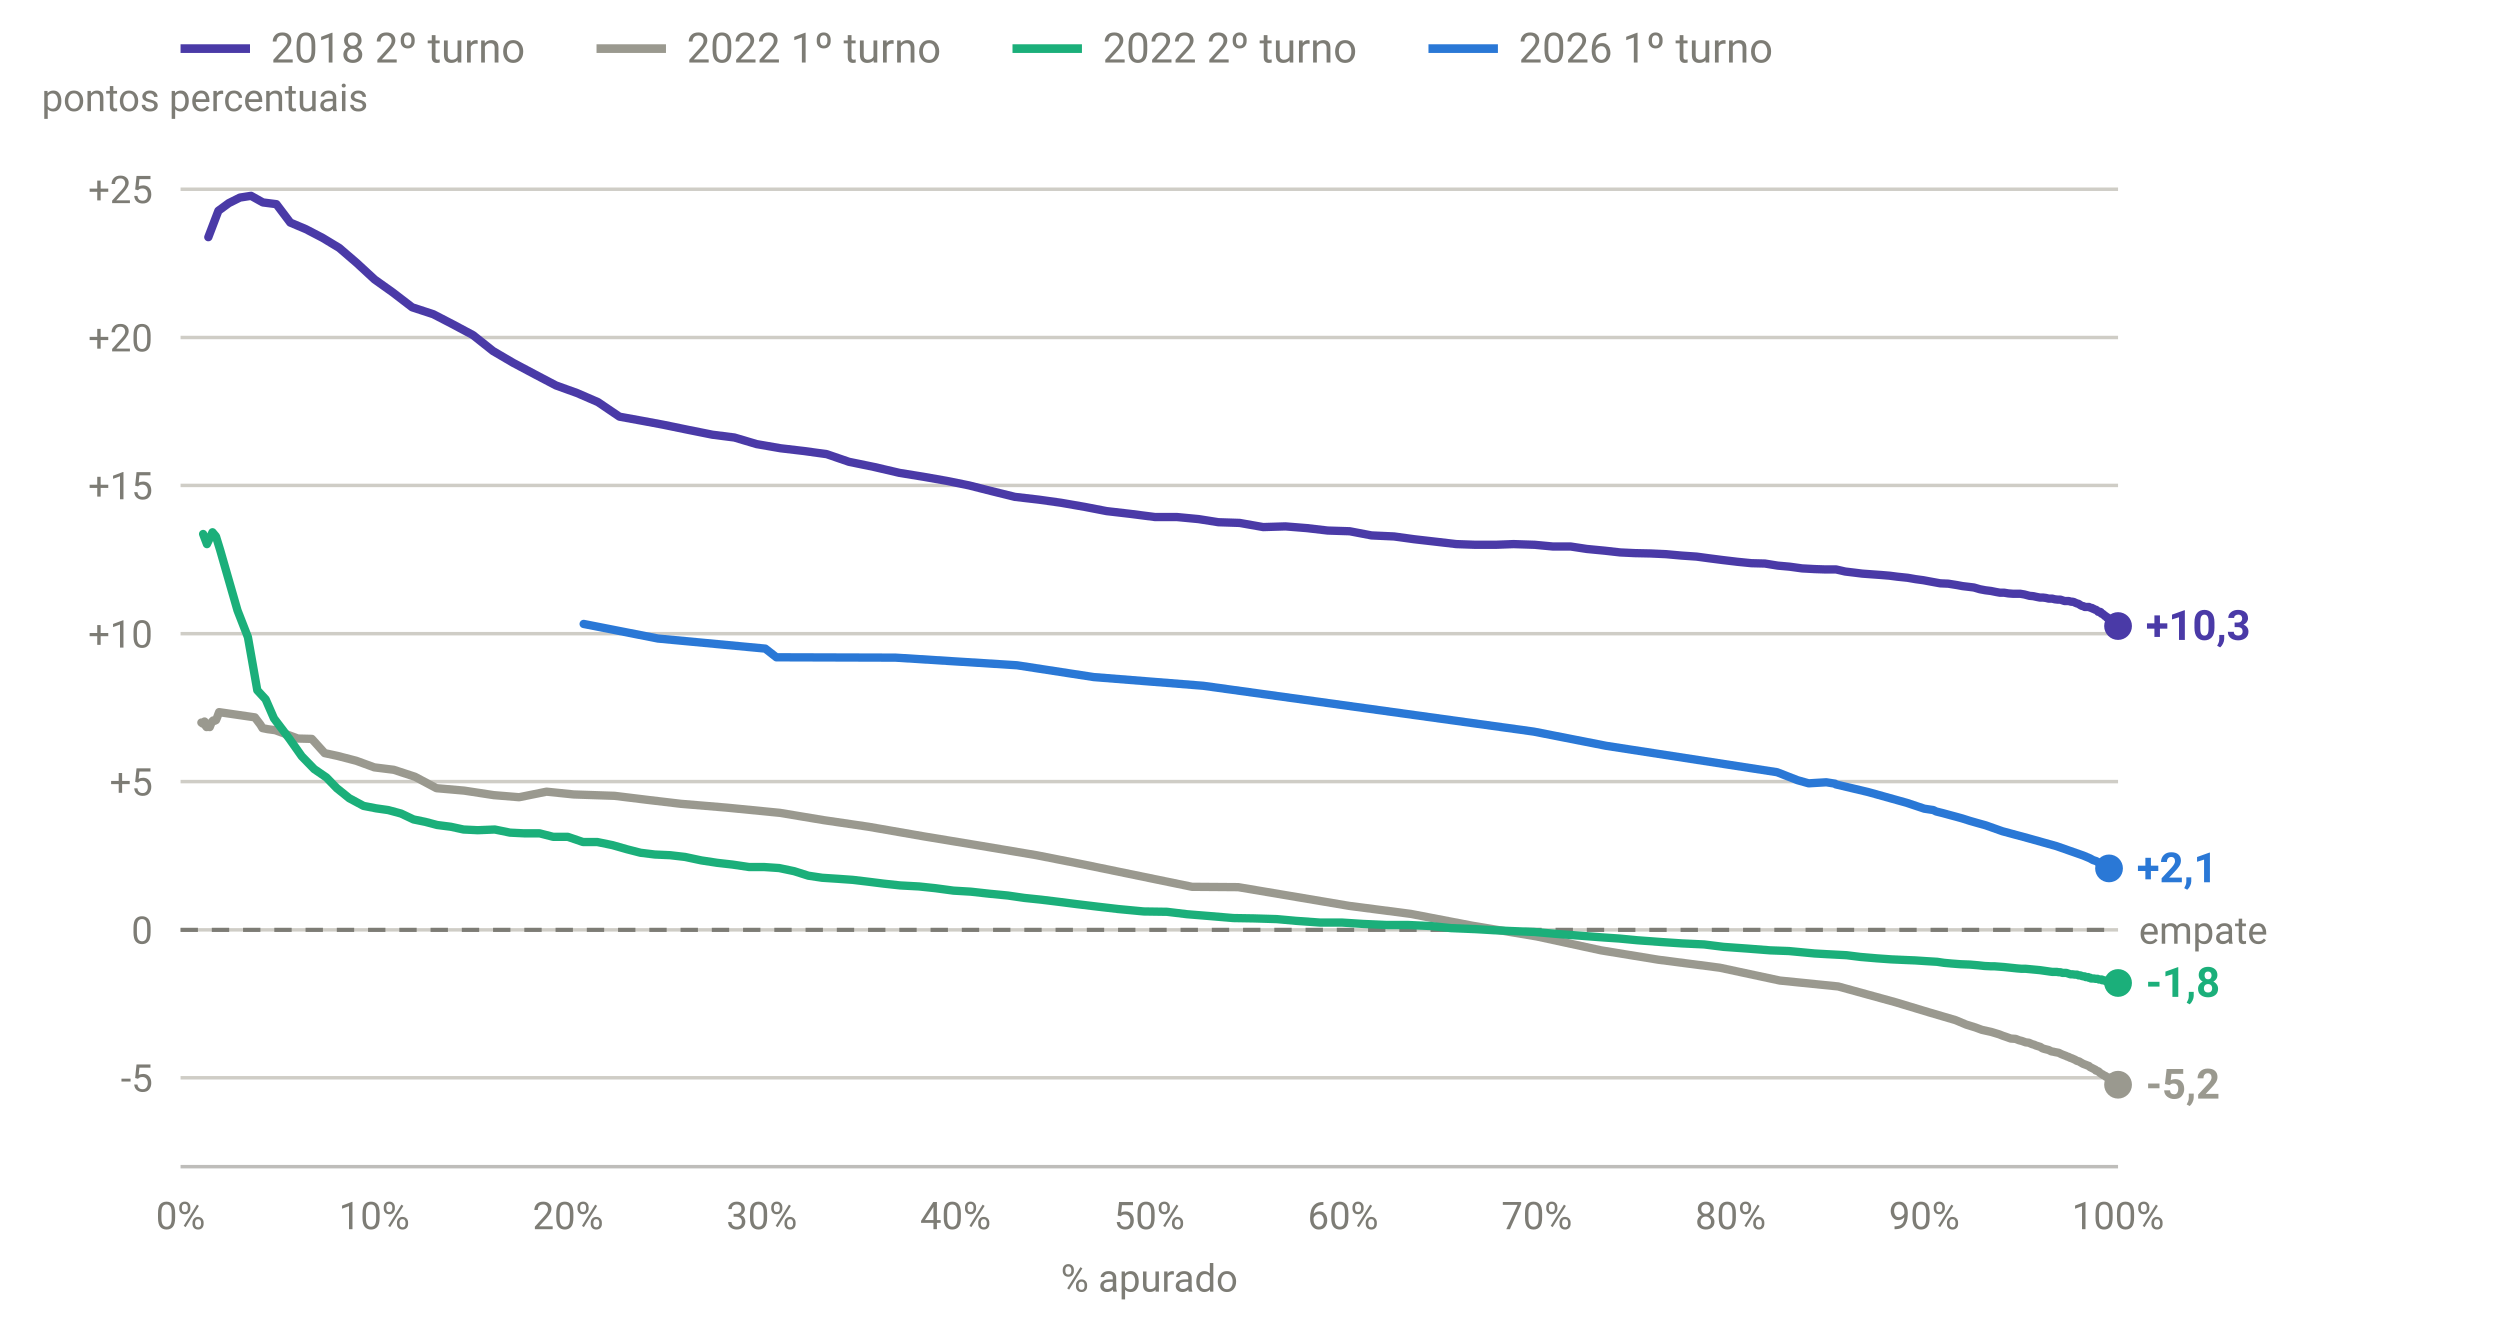
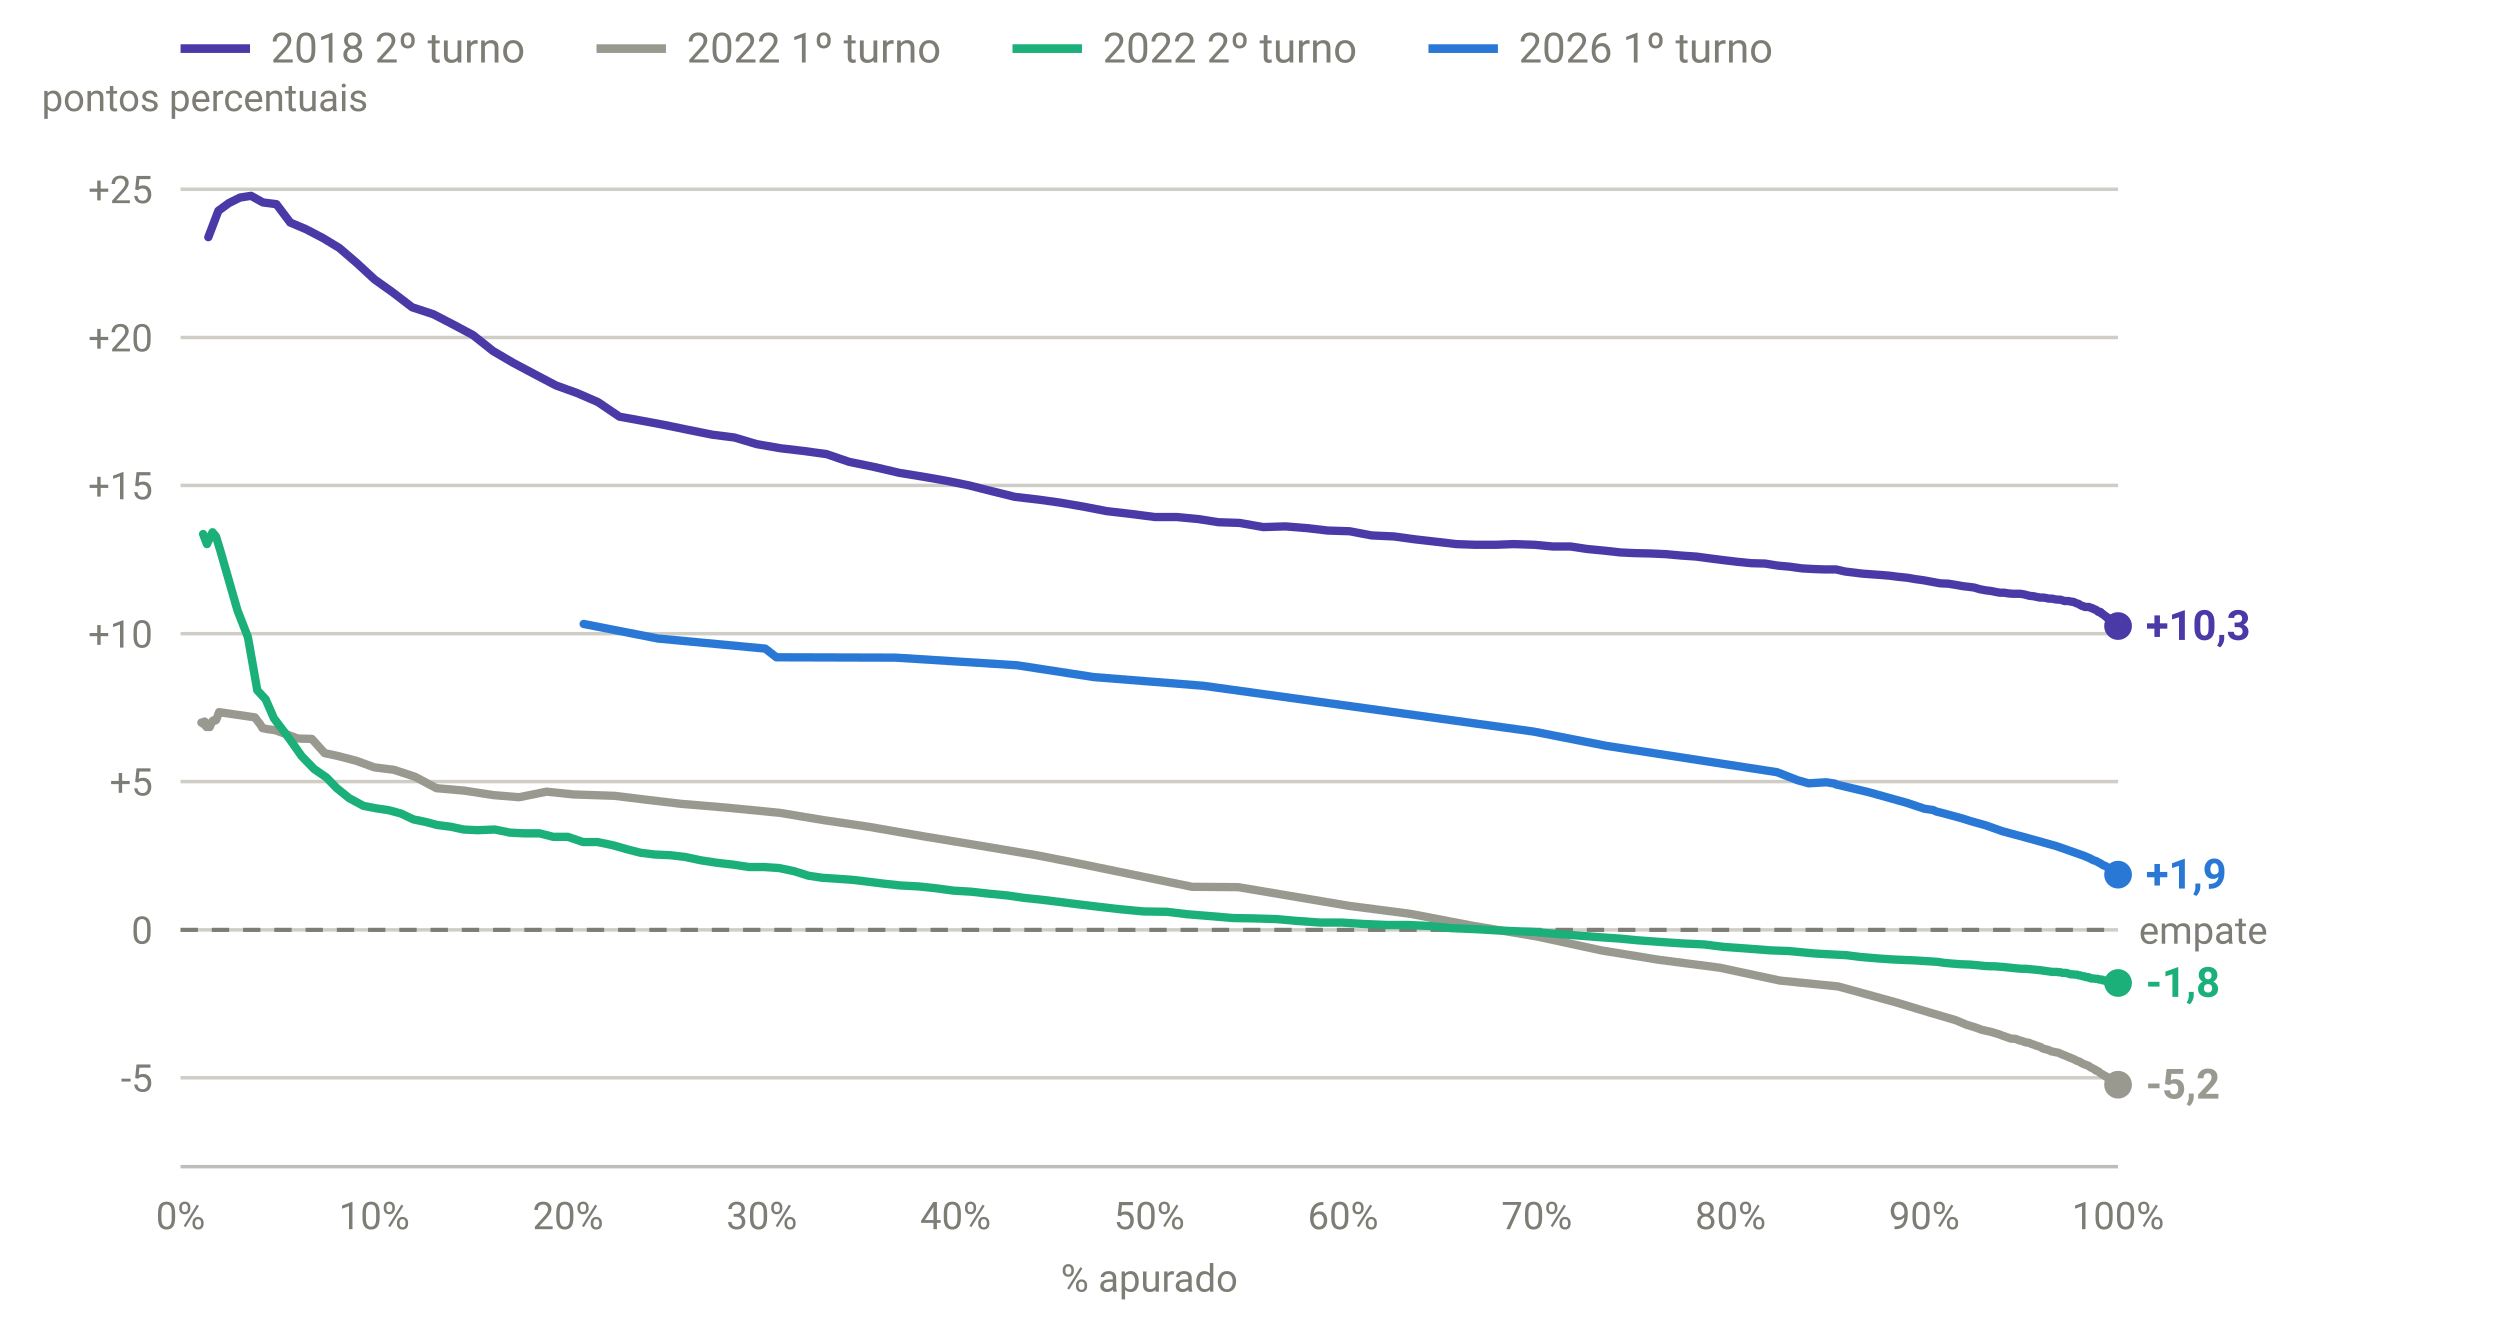
<svg xmlns="http://www.w3.org/2000/svg" viewBox="0 0 720 380" width="720" height="380" role="img" aria-label="Diferença direita − PT ao longo de quatro apurações" style="font-family:system-ui,-apple-system,'Segoe UI',Roboto,sans-serif">
  <line x1="52.0" y1="14.0" x2="72.0" y2="14.0" stroke="#4a3aa7" stroke-width="2.5" opacity="1" />
  <text x="78.0" y="18.0" font-size="12" fill="#7d7c75" text-anchor="start" font-weight="400">2018 2º turno</text>
  <line x1="171.8" y1="14.0" x2="191.8" y2="14.0" stroke="#9a998f" stroke-width="2.5" opacity="1" />
  <text x="197.8" y="18.0" font-size="12" fill="#7d7c75" text-anchor="start" font-weight="400">2022 1º turno</text>
  <line x1="291.6" y1="14.0" x2="311.6" y2="14.0" stroke="#1baf7a" stroke-width="2.5" opacity="1" />
  <text x="317.6" y="18.0" font-size="12" fill="#7d7c75" text-anchor="start" font-weight="400">2022 2º turno</text>
  <line x1="411.4" y1="14.0" x2="431.4" y2="14.0" stroke="#2a78d6" stroke-width="2.5" opacity="1" />
  <text x="437.4" y="18.0" font-size="12" fill="#7d7c75" text-anchor="start" font-weight="400">2026 1º turno</text>
  <line x1="52.0" y1="310.4" x2="610.0" y2="310.4" stroke="#cfcdc6" stroke-width="1" opacity="1" />
  <text x="44.0" y="314.4" font-size="11" fill="#7d7c75" text-anchor="end" font-weight="400">-5</text>
  <line x1="52.0" y1="267.8" x2="610.0" y2="267.8" stroke="#cfcdc6" stroke-width="1" opacity="1" />
  <text x="44.0" y="271.8" font-size="11" fill="#7d7c75" text-anchor="end" font-weight="400">0</text>
  <line x1="52.0" y1="225.1" x2="610.0" y2="225.1" stroke="#cfcdc6" stroke-width="1" opacity="1" />
  <text x="44.0" y="229.1" font-size="11" fill="#7d7c75" text-anchor="end" font-weight="400">+5</text>
  <line x1="52.0" y1="182.5" x2="610.0" y2="182.5" stroke="#cfcdc6" stroke-width="1" opacity="1" />
  <text x="44.0" y="186.5" font-size="11" fill="#7d7c75" text-anchor="end" font-weight="400">+10</text>
  <line x1="52.0" y1="139.8" x2="610.0" y2="139.8" stroke="#cfcdc6" stroke-width="1" opacity="1" />
  <text x="44.0" y="143.8" font-size="11" fill="#7d7c75" text-anchor="end" font-weight="400">+15</text>
  <line x1="52.0" y1="97.2" x2="610.0" y2="97.2" stroke="#cfcdc6" stroke-width="1" opacity="1" />
  <text x="44.0" y="101.2" font-size="11" fill="#7d7c75" text-anchor="end" font-weight="400">+20</text>
  <line x1="52.0" y1="54.5" x2="610.0" y2="54.5" stroke="#cfcdc6" stroke-width="1" opacity="1" />
  <text x="44.0" y="58.5" font-size="11" fill="#7d7c75" text-anchor="end" font-weight="400">+25</text>
  <text x="52.0" y="354.0" font-size="11" fill="#7d7c75" text-anchor="middle" font-weight="400">0%</text>
  <text x="107.8" y="354.0" font-size="11" fill="#7d7c75" text-anchor="middle" font-weight="400">10%</text>
  <text x="163.6" y="354.0" font-size="11" fill="#7d7c75" text-anchor="middle" font-weight="400">20%</text>
  <text x="219.4" y="354.0" font-size="11" fill="#7d7c75" text-anchor="middle" font-weight="400">30%</text>
  <text x="275.2" y="354.0" font-size="11" fill="#7d7c75" text-anchor="middle" font-weight="400">40%</text>
  <text x="331.0" y="354.0" font-size="11" fill="#7d7c75" text-anchor="middle" font-weight="400">50%</text>
  <text x="386.8" y="354.0" font-size="11" fill="#7d7c75" text-anchor="middle" font-weight="400">60%</text>
  <text x="442.6" y="354.0" font-size="11" fill="#7d7c75" text-anchor="middle" font-weight="400">70%</text>
  <text x="498.4" y="354.0" font-size="11" fill="#7d7c75" text-anchor="middle" font-weight="400">80%</text>
  <text x="554.2" y="354.0" font-size="11" fill="#7d7c75" text-anchor="middle" font-weight="400">90%</text>
  <text x="610.0" y="354.0" font-size="11" fill="#7d7c75" text-anchor="middle" font-weight="400">100%</text>
  <line x1="52.0" y1="336.0" x2="610.0" y2="336.0" stroke="#7d7c75" stroke-width="1" opacity="0.5" />
  <line x1="52.0" y1="267.8" x2="610.0" y2="267.8" stroke="#7d7c75" stroke-width="1.2" opacity="1" stroke-dasharray="5 4" />
  <text x="616.0" y="271.8" font-size="11" fill="#7d7c75" text-anchor="start" font-weight="400">empate</text>
  <polyline points="60.0,68.3 62.9,60.7 65.9,58.5 69.1,56.9 72.3,56.4 75.7,58.3 79.6,58.8 83.6,64.1 88.1,66.0 92.9,68.5 97.7,71.4 102.7,75.7 107.9,80.5 113.1,84.2 118.7,88.5 124.8,90.5 130.4,93.4 136.2,96.5 142.0,101.1 147.8,104.5 154.2,107.9 160.1,111.0 166.2,113.2 172.2,115.8 178.4,120.0 185.0,121.2 190.9,122.3 198.2,123.8 205.2,125.2 211.5,126.0 217.9,127.9 224.8,129.1 231.6,129.9 238.1,130.8 244.5,133.0 251.8,134.5 259.1,136.2 265.9,137.3 272.7,138.5 279.1,139.8 285.4,141.4 292.3,143.1 299.2,143.9 305.6,144.8 312.5,146.0 318.7,147.2 325.6,148.0 332.6,148.9 338.9,148.9 345.2,149.5 350.9,150.4 357.0,150.6 363.8,151.8 370.2,151.6 376.4,152.1 382.4,152.8 388.7,153.0 395.0,154.2 401.5,154.5 407.3,155.3 413.4,156.0 419.4,156.7 425.0,156.9 430.7,156.9 435.9,156.7 442.0,156.9 447.3,157.4 452.4,157.4 457.0,158.1 462.2,158.6 466.6,159.1 470.8,159.3 475.4,159.4 479.8,159.6 484.2,160.0 488.6,160.3 492.3,160.8 496.2,161.3 500.4,161.8 504.4,162.2 508.3,162.3 512.0,162.9 515.4,163.2 519.0,163.7 522.7,163.9 525.7,164.0 528.8,164.0 531.4,164.6 533.9,164.9 536.3,165.2 539.0,165.4 541.8,165.6 544.2,165.8 546.5,166.1 549.4,166.4 551.7,166.8 553.9,167.1 556.6,167.6 558.8,168.0 561.1,168.1 563.6,168.5 565.2,168.8 566.9,169.0 568.5,169.2 570.2,169.7 571.8,170.0 573.4,170.2 574.9,170.5 576.0,170.7 577.2,170.7 578.4,170.9 579.7,171.0 580.6,171.0 581.8,171.0 583.0,171.2 584.5,171.6 585.6,171.7 586.5,171.9 587.5,172.1 588.4,172.1 589.2,172.2 590.0,172.4 591.0,172.4 591.8,172.6 592.7,172.7 593.4,172.7 594.0,172.9 594.6,173.1 595.1,173.1 595.8,173.1 596.5,173.3 596.9,173.3 597.3,173.4 597.7,173.6 598.2,173.8 598.6,173.9 598.9,174.1 599.2,174.3 599.6,174.5 600.1,174.6 600.4,174.8 600.8,174.8 601.3,174.8 601.6,174.8 602.0,175.0 602.3,175.1 602.5,175.1 602.7,175.3 602.9,175.3 603.2,175.5 603.4,175.6 603.6,175.6 603.9,175.8 604.1,176.0 604.3,176.2 604.5,176.2 604.8,176.2 605.0,176.3 605.1,176.5 605.2,176.7 605.4,176.8 605.5,176.8 605.6,176.8 605.8,177.0 606.0,177.2 606.1,177.2 606.2,177.4 606.3,177.4 606.4,177.5 606.5,177.5 606.7,177.7 606.8,177.7 606.8,177.9 607.0,177.9 607.1,178.0 607.2,178.0 607.4,178.2 607.4,178.2 607.5,178.2 607.6,178.4 607.6,178.4 607.7,178.4 607.8,178.5 607.8,178.5 607.9,178.5 608.0,178.7 608.1,178.7 608.1,178.7 608.2,178.7 608.2,178.9 608.3,178.9 608.3,178.9 608.4,178.9 608.5,178.9 608.5,179.1 608.6,179.1 608.6,179.1 608.6,179.1 608.6,179.1 608.7,179.1 608.7,179.1 608.7,179.2 608.8,179.2 608.9,179.2 608.9,179.4 608.9,179.4 609.0,179.4 609.0,179.4 609.0,179.4 609.1,179.6 609.1,179.6 609.1,179.6 609.2,179.6 609.3,179.6 609.3,179.7 609.3,179.7 609.3,179.7 609.3,179.7 609.4,179.7 609.4,179.7 609.4,179.7 609.5,179.7 609.5,179.7 609.5,179.9 609.6,179.9 609.6,179.9 609.6,179.9 609.6,179.9 609.6,179.9 609.6,179.9 609.6,179.9 609.6,179.9 609.6,179.9 609.6,179.9 609.7,179.9 609.7,179.9 609.7,180.1 609.7,180.1 609.7,180.1 609.7,180.1 609.8,180.1 609.8,180.1 609.8,180.1 609.8,180.1 609.8,180.1 609.8,180.1 609.8,180.1 609.8,180.1 609.8,180.1 609.8,180.1 609.8,180.1 609.8,180.1 609.8,180.1 609.8,180.1 609.8,180.1 609.8,180.1 609.8,180.1 609.8,180.1 609.8,180.1 609.8,180.1 609.9,180.1 609.9,180.1 609.9,180.1 609.9,180.1 609.9,180.3 609.9,180.3 609.9,180.1 609.9,180.3 609.9,180.3 609.9,180.3 609.9,180.3 609.9,180.3 609.9,180.3 609.9,180.3 609.9,180.3 609.9,180.3 609.9,180.3 609.9,180.3 609.9,180.3 609.9,180.3 609.9,180.3 609.9,180.3 609.9,180.3 610.0,180.3 610.0,180.3 610.0,180.3 610.0,180.3 610.0,180.3 610.0,180.3 610.0,180.3 610.0,180.3 610.0,180.3 610.0,180.3 610.0,180.3 610.0,180.3 610.0,180.3 610.0,180.3 610.0,180.3 610.0,180.3 610.0,180.3 610.0,180.3 610.0,180.3 610.0,180.3 610.0,180.3 610.0,180.3" fill="none" stroke="#4a3aa7" stroke-width="2.4" stroke-linejoin="round" stroke-linecap="round" />
  <circle cx="610.0" cy="180.3" r="4" fill="#4a3aa7" />
  <polyline points="58.0,208.1 58.4,208.4 58.6,208.1 58.9,207.8 59.2,209.0 59.5,209.4 59.8,209.3 60.4,209.4 61.0,207.9 61.4,207.5 61.8,207.6 62.2,207.4 62.5,206.7 63.1,205.1 63.1,205.1 73.4,206.6 75.0,208.7 75.6,209.7 77.1,210.0 79.3,210.3 85.8,212.7 89.8,212.8 93.5,216.9 97.2,217.7 102.6,219.1 107.8,221.0 113.4,221.7 119.5,223.7 125.7,227.0 133.7,227.7 142.2,229.0 149.5,229.6 157.4,228.0 165.2,228.8 177.0,229.2 186.8,230.4 196.1,231.5 209.3,232.6 224.6,234.1 237.2,236.2 250.1,238.1 266.2,240.9 281.9,243.5 298.5,246.3 311.2,248.8 343.3,255.4 356.6,255.5 388.6,260.9 406.3,263.2 424.0,266.6 442.6,269.7 461.1,273.7 477.6,276.4 495.3,278.7 512.6,282.4 529.4,284.1 546.1,288.7 555.7,291.6 563.2,293.8 566.3,295.1 568.9,295.9 570.8,296.6 572.6,297.0 573.5,297.2 575.8,297.9 576.8,298.3 577.7,298.6 579.1,299.1 580.5,299.2 581.5,299.6 582.3,299.8 583.4,300.2 584.3,300.3 585.2,300.7 585.9,300.9 586.3,301.1 587.6,301.5 588.2,301.9 588.8,302.1 590.0,302.4 590.8,302.8 591.4,302.9 591.8,303.0 592.9,303.2 593.7,303.6 594.2,303.8 595.0,304.1 595.4,304.3 595.8,304.4 596.1,304.6 596.4,304.7 596.7,304.8 597.6,305.2 598.1,305.5 598.4,305.6 598.8,305.7 599.1,305.9 599.8,306.3 600.0,306.4 600.8,306.7 601.3,306.9 601.6,307.0 601.9,307.3 602.7,307.7 603.5,308.1 603.6,308.3 603.9,308.4 604.1,308.5 604.2,308.5 604.4,308.6 604.5,308.7 604.6,308.8 604.7,308.9 605.1,309.2 605.4,309.4 605.5,309.4 605.7,309.6 605.8,309.6 605.9,309.7 606.0,309.7 606.3,309.9 606.4,309.9 606.4,310.0 606.5,310.1 606.7,310.2 606.8,310.2 606.9,310.2 606.9,310.3 607.0,310.3 607.1,310.3 607.2,310.3 607.4,310.5 607.4,310.5 607.5,310.5 607.6,310.7 607.7,310.7 607.8,310.7 607.8,310.8 607.9,310.8 607.9,310.8 607.9,310.8 608.0,310.9 608.0,310.9 608.0,310.9 608.0,311.0 608.2,311.0 608.2,311.0 608.2,311.1 608.3,311.1 608.3,311.2 608.4,311.2 608.4,311.2 608.4,311.2 608.4,311.3 608.5,311.3 608.5,311.3 608.6,311.3 608.6,311.4 608.6,311.4 608.7,311.4 608.7,311.4 608.7,311.4 608.8,311.4 608.8,311.4 608.8,311.4 608.9,311.6 608.9,311.6 608.9,311.6 608.9,311.6 608.9,311.6 609.0,311.6 609.1,311.6 609.1,311.8 609.1,311.8 609.1,311.8 609.2,311.8 609.2,311.8 609.2,311.8 609.2,311.8 609.2,311.8 609.3,311.9 609.3,311.9 609.3,311.9 609.3,311.9 609.3,311.9 609.4,311.9 609.4,311.9 609.4,311.9 609.4,311.9 609.4,311.9 609.4,311.9 609.4,311.9 609.4,311.9 609.4,312.0 609.5,312.0 609.5,312.0 609.5,312.0 609.5,312.0 609.5,312.0 609.5,312.0 609.6,312.1 609.6,312.1 609.6,312.1 609.6,312.1 609.6,312.1 609.6,312.1 609.6,312.1 609.6,312.1 609.7,312.1 609.7,312.2 609.7,312.2 609.7,312.2 609.7,312.2 609.7,312.2 609.7,312.2 609.7,312.2 609.7,312.2 609.7,312.2 609.7,312.2 609.7,312.2 609.7,312.2 609.7,312.2 609.8,312.2 609.8,312.2 609.8,312.2 609.8,312.2 609.8,312.2 609.8,312.3 609.8,312.3 609.8,312.3 609.8,312.3 609.8,312.3 609.8,312.3 609.8,312.3 609.8,312.3 609.9,312.4 609.9,312.4 609.9,312.4 609.9,312.4 609.9,312.4 609.9,312.4 609.9,312.4 609.9,312.4 609.9,312.4 609.9,312.4 609.9,312.4 609.9,312.4 609.9,312.4 609.9,312.4 609.9,312.4 609.9,312.4 609.9,312.4 609.9,312.4 609.9,312.4 609.9,312.4 609.9,312.4 609.9,312.4 609.9,312.4 609.9,312.4 609.9,312.4 609.9,312.4 609.9,312.4 609.9,312.4 609.9,312.4 609.9,312.4 609.9,312.4 609.9,312.4 609.9,312.4 609.9,312.4 609.9,312.4 609.9,312.4 609.9,312.4 609.9,312.4 609.9,312.4 609.9,312.4 609.9,312.4 609.9,312.4 609.9,312.4 609.9,312.4 609.9,312.4 609.9,312.4 609.9,312.4 609.9,312.4 609.9,312.4 609.9,312.4 609.9,312.4 609.9,312.4 609.9,312.4 610.0,312.4" fill="none" stroke="#9a998f" stroke-width="2.4" stroke-linejoin="round" stroke-linecap="round" />
  <circle cx="610.0" cy="312.4" r="4" fill="#9a998f" />
  <polyline points="58.5,153.8 59.6,156.7 61.2,153.3 62.2,154.5 63.4,158.4 66.3,168.5 68.4,175.8 71.4,183.5 74.1,198.8 76.5,201.4 78.9,206.9 83.3,212.7 86.9,217.8 90.5,221.5 94.0,223.9 97.0,227.0 100.6,229.9 104.7,232.1 108.3,232.8 111.8,233.3 115.5,234.3 119.1,236.0 122.5,236.7 125.9,237.6 129.8,238.1 133.5,238.9 137.6,239.1 142.5,238.9 146.9,239.8 150.9,240.0 155.4,240.0 159.3,241.0 163.5,241.0 167.9,242.5 172.0,242.5 176.4,243.4 180.6,244.6 184.5,245.6 188.6,246.1 193.0,246.3 197.3,246.8 202.0,247.8 206.6,248.5 211.0,249.0 215.7,249.7 220.0,249.7 224.4,250.0 228.7,250.9 232.8,252.2 236.8,252.8 241.4,253.1 245.6,253.4 249.8,253.9 254.6,254.5 259.2,255.0 264.7,255.3 269.4,255.8 274.6,256.5 279.6,256.8 285.0,257.4 290.2,257.9 295.0,258.6 299.8,259.1 304.7,259.7 310.2,260.4 316.0,261.1 322.0,261.8 329.4,262.5 336.1,262.6 341.9,263.3 348.1,263.8 355.2,264.4 361.1,264.5 367.7,264.7 373.2,265.2 380.2,265.7 386.5,265.7 392.7,266.1 399.5,266.4 405.7,266.4 412.1,266.7 417.9,267.3 425.1,267.6 430.1,267.9 434.4,268.1 441.8,268.4 448.7,269.0 455.3,269.5 461.9,270.0 466.4,270.3 471.6,270.8 478.4,271.3 484.4,271.7 490.8,272.0 496.4,272.7 503.4,273.2 509.8,273.7 515.2,273.9 522.6,274.6 526.1,274.8 531.8,275.1 535.8,275.6 540.5,276.0 544.7,276.3 549.2,276.5 551.6,276.6 554.6,276.8 557.9,277.0 559.9,277.3 562.1,277.5 564.7,277.7 567.4,277.8 569.7,278.0 571.5,278.2 573.5,278.3 574.5,278.3 577.1,278.5 579.0,278.7 580.9,278.9 582.1,279.0 583.3,279.0 587.5,279.4 591.0,279.9 591.8,279.9 592.3,279.9 592.9,280.0 593.4,280.0 594.0,280.2 594.5,280.2 595.1,280.2 595.7,280.4 596.3,280.6 596.9,280.6 597.6,280.7 598.2,280.7 598.6,280.9 599.1,280.9 599.6,281.1 600.1,281.2 600.4,281.2 600.7,281.4 601.0,281.4 601.4,281.4 601.6,281.6 602.0,281.6 602.2,281.8 602.6,281.8 602.9,281.8 603.1,281.8 603.4,281.9 603.6,281.9 603.9,281.9 604.1,281.9 604.5,282.1 604.8,282.1 605.0,282.1 605.3,282.1 605.4,282.3 605.5,282.3 605.8,282.3 605.9,282.3 606.0,282.4 606.0,282.4 606.1,282.4 606.3,282.4 606.5,282.6 606.7,282.6 606.8,282.6 606.9,282.6 607.0,282.6 607.2,282.6 607.3,282.8 607.4,282.8 607.5,282.8 607.5,282.8 607.7,282.8 607.8,282.8 607.9,282.8 608.0,282.8 608.0,282.8 608.1,282.8 608.2,282.8 608.2,282.8 608.3,282.8 608.4,282.9 608.5,282.8 608.5,282.9 608.6,282.9 608.7,282.9 608.7,282.9 608.8,282.9 608.9,282.9 608.9,282.9 609.1,282.9 609.1,282.9 609.2,283.1 609.2,283.1 609.3,283.1 609.3,283.1 609.4,283.1 609.4,283.1 609.6,283.1 609.6,283.1 609.7,283.1 609.7,283.1 609.8,283.1 609.8,283.1 609.9,283.1 609.9,283.1 610.0,283.1" fill="none" stroke="#1baf7a" stroke-width="2.4" stroke-linejoin="round" stroke-linecap="round" />
  <circle cx="610.0" cy="283.1" r="4" fill="#1baf7a" />
-   <polyline points="168.1,179.7 189.5,183.9 220.4,186.8 223.6,189.3 257.9,189.4 292.9,191.6 315.0,195.0 346.5,197.5 441.7,210.7 462.6,214.8 511.8,222.4 517.7,224.7 520.9,225.6 525.9,225.3 526.0,225.3 528.5,225.7 528.7,225.9 538.0,228.1 549.1,231.2 554.2,232.9 556.8,233.3 557.6,233.7 559.6,234.2 561.8,234.8 563.3,235.2 565.1,235.7 567.3,236.4 569.4,237.0 571.9,237.7 576.7,239.4 584.1,241.4 592.3,243.7 600.0,246.4 601.9,247.2 602.8,247.7 603.7,248.0 604.2,248.3 605.0,248.7 605.4,249.0 605.8,249.2 606.1,249.3 606.5,249.5 606.8,249.7 607.1,249.9 607.4,250.1" fill="none" stroke="#2a78d6" stroke-width="2.4" stroke-linejoin="round" stroke-linecap="round" />
-   <circle cx="607.4" cy="250.1" r="4" fill="#2a78d6" />
+   <polyline points="168.1,179.7 189.5,183.9 220.4,186.8 223.6,189.3 257.9,189.4 292.9,191.6 315.0,195.0 346.5,197.5 441.7,210.7 462.6,214.8 511.8,222.4 517.7,224.7 520.9,225.6 525.9,225.3 526.0,225.3 528.5,225.7 528.7,225.9 538.0,228.1 549.1,231.2 554.2,232.9 556.8,233.3 557.6,233.7 559.6,234.2 561.8,234.8 563.3,235.2 565.1,235.7 567.3,236.4 569.4,237.0 571.9,237.7 576.7,239.4 584.1,241.4 592.3,243.7 600.0,246.4 601.9,247.2 602.8,247.7 603.7,248.0 604.2,248.3 605.0,248.7 605.4,249.0 605.8,249.2 606.1,249.3 606.5,249.5 606.8,249.7 607.1,249.9 607.4,250.1 607.7,250.2 607.9,250.3 608.2,250.5 608.3,250.6 608.6,250.8 608.7,250.9 608.8,251.0 609.1,251.1 609.2,251.1 609.2,251.2 609.3,251.3 609.4,251.3 609.4,251.4 609.5,251.4 609.5,251.5 609.6,251.5 609.6,251.5 609.7,251.6 609.7,251.6 609.7,251.6 609.8,251.6 609.8,251.7 609.8,251.7 609.9,251.7 609.9,251.7 609.9,251.8 609.9,251.8 609.9,251.8 609.9,251.8 609.9,251.8 609.9,251.8 610.0,251.8 610.0,251.8 610.0,251.8 610.0,251.8 610.0,251.8 610.0,251.8 610.0,251.8 610.0,251.8 610.0,251.8 610.0,251.8 610.0,251.8 610.0,251.8 610.0,251.9" fill="none" stroke="#2a78d6" stroke-width="2.4" stroke-linejoin="round" stroke-linecap="round" />
+   <circle cx="610.0" cy="251.9" r="4" fill="#2a78d6" />
  <text x="618.0" y="184.3" font-size="12" fill="#4a3aa7" text-anchor="start" font-weight="700">+10,3</text>
-   <text x="615.4" y="254.1" font-size="12" fill="#2a78d6" text-anchor="start" font-weight="700">+2,1</text>
+   <text x="618.0" y="255.9" font-size="12" fill="#2a78d6" text-anchor="start" font-weight="700">+1,9</text>
  <text x="618.0" y="287.1" font-size="12" fill="#1baf7a" text-anchor="start" font-weight="700">-1,8</text>
  <text x="618.0" y="316.4" font-size="12" fill="#9a998f" text-anchor="start" font-weight="700">-5,2</text>
  <text x="331.0" y="372.0" font-size="11" fill="#7d7c75" text-anchor="middle" font-weight="400">% apurado</text>
  <text x="12.0" y="32.0" font-size="11" fill="#7d7c75" text-anchor="start" font-weight="400">pontos percentuais</text>
</svg>
